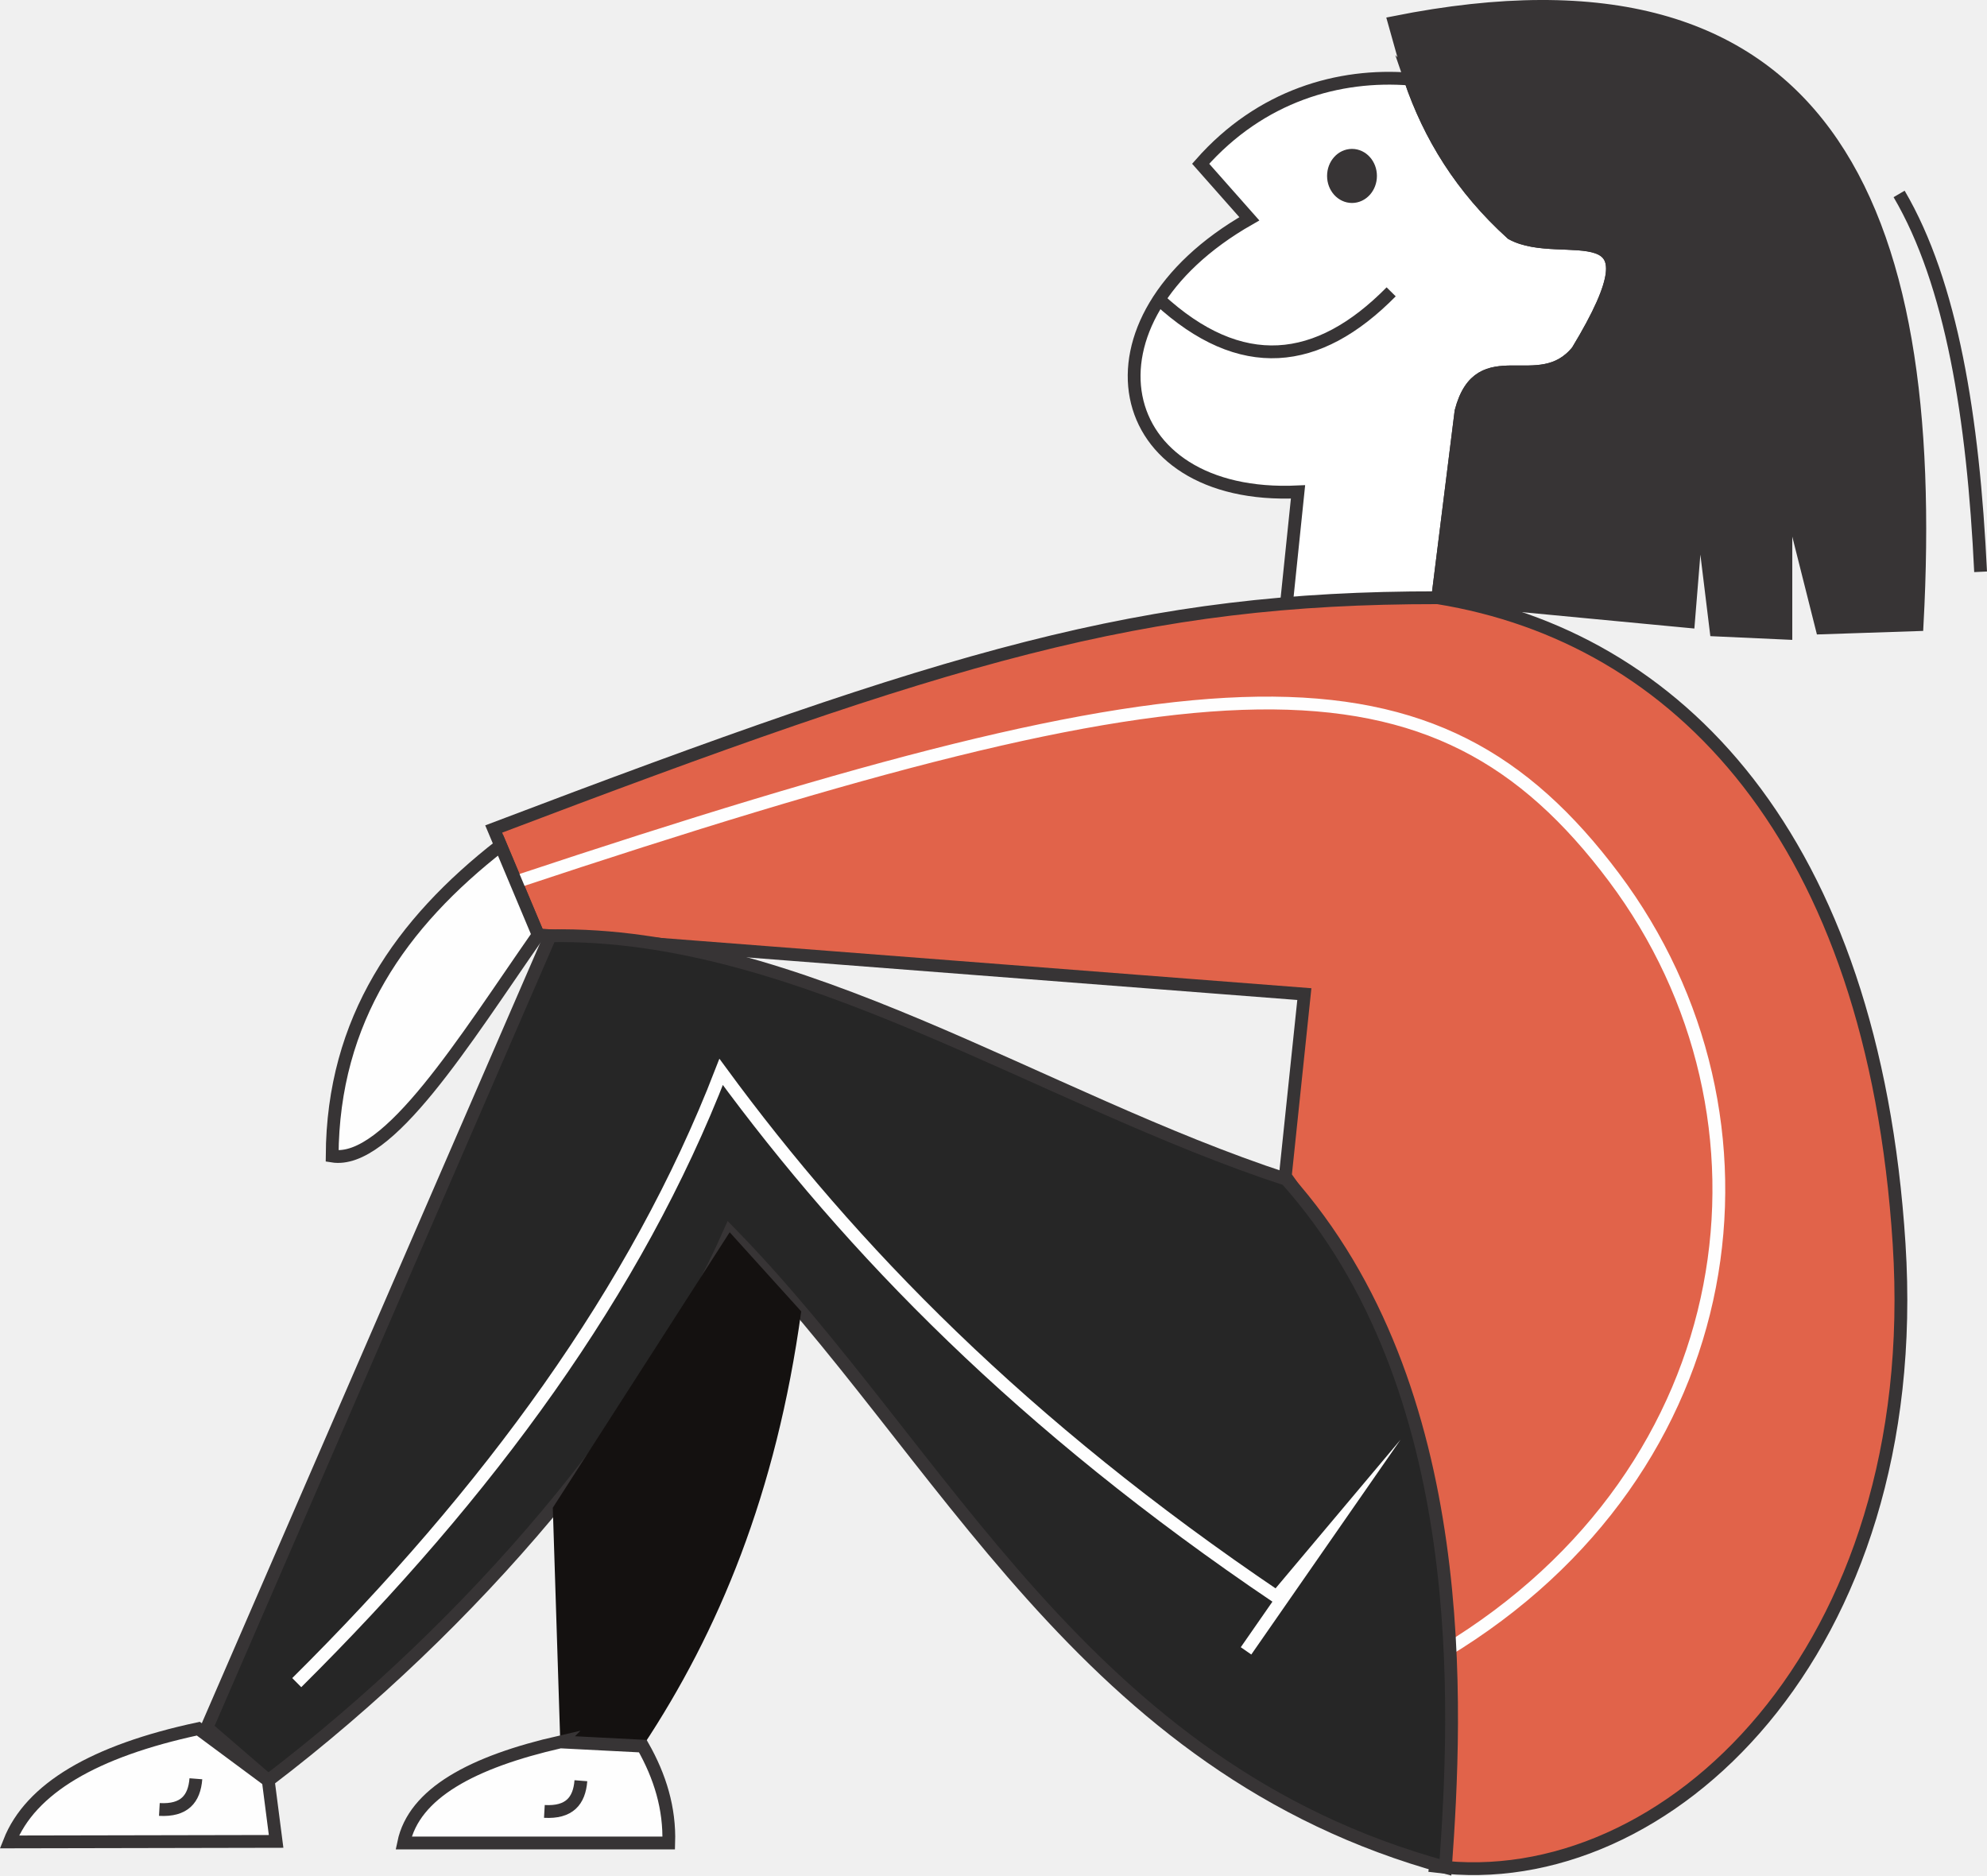
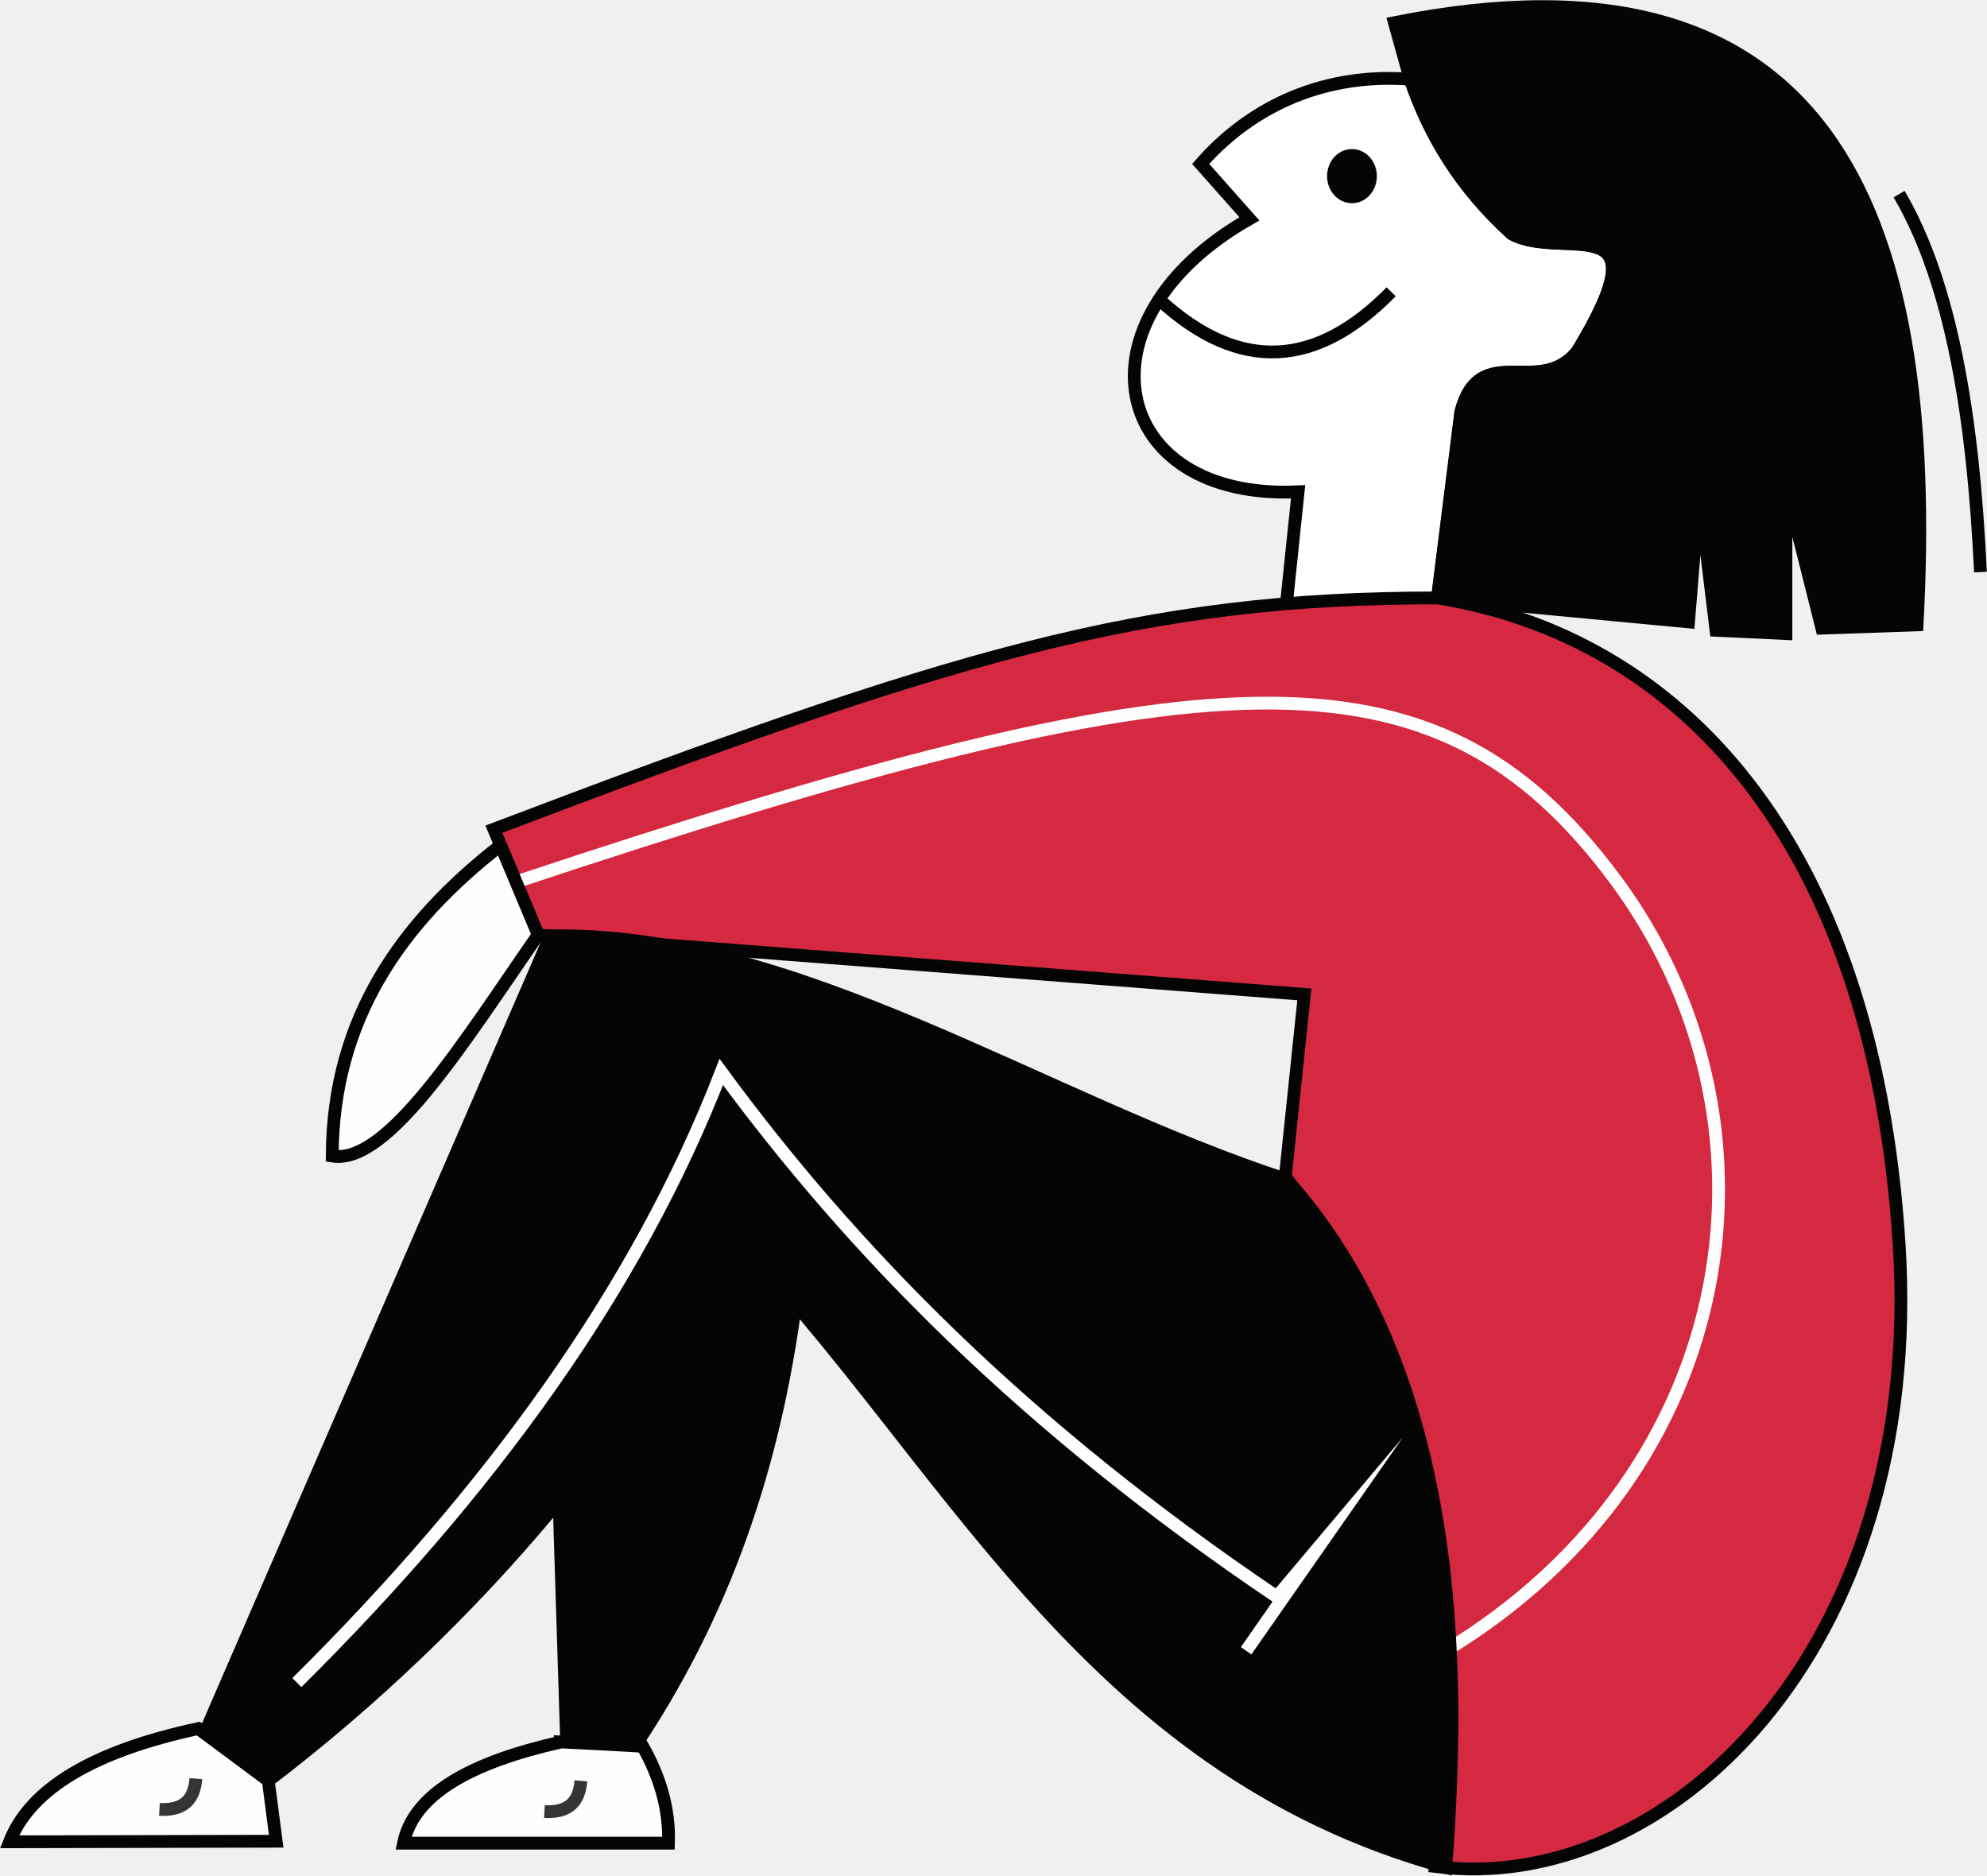
- <svg xmlns="http://www.w3.org/2000/svg" xml:space="preserve" width="31.048mm" height="29.303mm" version="1.1" style="shape-rendering:geometricPrecision; text-rendering:geometricPrecision; image-rendering:optimizeQuality; fill-rule:evenodd; clip-rule:evenodd" viewBox="0 0 10528.38 9936.75">
+ <svg xmlns="http://www.w3.org/2000/svg" xml:space="preserve" width="31.048mm" height="29.303mm" version="1.1" style="shape-rendering:geometricPrecision; text-rendering:geometricPrecision; image-rendering:optimizeQuality; fill-rule:evenodd; clip-rule:evenodd" viewBox="0 0 73.03 68.92">
  <defs>
    <style type="text/css">
   
-     .str1 {stroke:#FEFEFE;stroke-width:67.82;stroke-miterlimit:22.926}
-     .str0 {stroke:#373435;stroke-width:67.82;stroke-miterlimit:22.926}
+     .str1 {stroke:#FEFEFE;stroke-width:0.47;stroke-miterlimit:22.926}
+     .str2 {stroke:#373435;stroke-width:0.47;stroke-miterlimit:22.926}
+     .str0 {stroke:#040404;stroke-width:0.47;stroke-miterlimit:22.926}
    .fil1 {fill:none}
-     .fil6 {fill:#FEFEFE}
-     .fil2 {fill:#373435}
-     .fil5 {fill:#141110}
-     .fil4 {fill:#262626}
-     .fil3 {fill:#E1634A}
+     .fil4 {fill:#FEFEFE}
+     .fil2 {fill:#040404}
+     .fil3 {fill:#D52941}
    .fil0 {fill:white}
   
  </style>
  </defs>
  <g id="Camada_x0020_1">
-     <g id="_2379970379696">
-       <path class="fil0 str0" d="M7617.95 3166.72c-269.14,29.91 -538.32,59.82 -807.47,89.73 22.41,-216.82 44.86,-433.68 67.28,-650.5 -996.45,47 -1205.47,-906.79 -257.95,-1446.74 -86,-97.19 -171.96,-194.41 -257.95,-291.59 319.64,-362.63 734.59,-478.5 1110.32,-448.6 102.17,301.05 271.65,577.52 538.32,818.69 267.45,146.97 822.66,-162.06 347.65,622.45 -201.46,249.82 -516.28,-62.94 -616.82,319.6 -41.13,328.99 -82.23,657.96 -123.36,986.95z" />
-       <path class="fil1 str0" d="M6141.34 1585.9c433.3,398.65 841.48,354.19 1229.92,-39.78" />
-       <ellipse class="fil2 str0" cx="7163.76" cy="932.08" rx="98.14" ry="109.33" />
-       <path class="fil2 str0" d="M7472.17 419.03c-28.08,-100 -56.12,-200.04 -84.2,-300.04 2272.41,-454.12 2890.93,952.4 2770.11,3190.69l-504.68 16.82 -190.64 -757.04 0 785.08 -370.09 -16.85 -89.73 -734.56 -56.09 689.73 -1328.9 -126.15c41.13,-328.99 82.23,-657.96 123.36,-986.95 100.54,-382.54 415.36,-69.79 616.82,-319.6 475.01,-784.51 -80.2,-475.49 -347.65,-622.45 -266.67,-241.17 -436.15,-517.64 -538.32,-818.69z" />
-       <path class="fil1 str0" d="M10062.73 1027.44c278.33,474.06 392.75,1183.76 431.78,2001.91" />
-       <path class="fil3 str0" d="M10062.69 6590.07c-137.88,-2155.49 -1177.25,-3218.16 -2444.74,-3423.35 -1564.1,-1.32 -2574.04,302.92 -5002.06,1225.2 78.5,186.91 157.04,373.86 235.54,560.77 1353.28,104.68 2706.56,209.33 4059.84,314.01 -33.64,321.5 -67.31,643 -100.95,964.5 669.15,927.1 990.68,2235.55 796.27,3656.11 1222.42,157 2593.98,-1141.75 2456.1,-3297.24z" />
-       <path class="fil1 str1" d="M2733.66 4672.32c3677.03,-1222.86 4864.56,-1295.43 5817.77,-24.69 953.21,1270.74 698.44,3140.24 -897.8,4102.16" />
-       <path class="fil4 str0" d="M6815.91 6248.02c-1298.24,-424.52 -2590.83,-1314.45 -3900.29,-1290.38 -606.48,1398.35 -1212.99,2796.73 -1819.48,4195.07 108.41,93.46 216.82,186.91 325.23,280.37 1100.96,-839.24 2022.46,-1947.69 2444.88,-2904.7 1140.9,1166.44 1866.85,2837.56 3792.8,3364.75 59.14,-828.12 146.32,-2536.64 -843.14,-3645.12z" />
-       <path class="fil5" d="M3866.25 6528.39c-312.38,486.54 -624.79,973.05 -937.17,1459.59 13.19,413.5 26.35,826.96 39.54,1240.46 145.81,7.46 291.59,14.95 437.41,22.41 401.26,-605.67 707.16,-1338.53 839.31,-2303.17 -126.35,-139.78 -252.73,-279.52 -379.08,-419.3z" />
-       <path class="fil1 str1" d="M1572.34 8914.4c1016.15,-1008.38 1800.66,-2077.73 2248.64,-3235.56 689.9,940.43 1595.97,1870.92 2943.96,2781.37 69.14,-82.23 138.32,-164.5 207.46,-246.73 -123.36,177.55 -246.73,355.14 -370.09,532.69" />
-       <path class="fil6 str0" d="M1421.37 9433.09c-123.53,-91.59 -247.07,-183.15 -370.6,-274.74 -552.29,118.48 -889.8,317.06 -1000.96,600 471.04,-0.95 942.09,-1.87 1413.13,-2.81 -13.87,-107.49 -27.7,-214.96 -41.57,-322.45z" />
-       <path class="fil1 str0" d="M1037.88 9423.76c-8.44,107.49 -61.68,170.09 -193.46,162.63" />
-       <path class="fil6 str0" d="M2968.62 9228.44c145.81,7.46 291.59,14.95 437.41,22.41 91.32,160.53 143.24,330.11 137.34,513.09 -468.23,0 -936.46,0 -1404.69,0 54.53,-263.28 364.13,-429.23 829.95,-535.51z" />
-       <path class="fil1 str0" d="M3077.88 9434.14c-8.44,107.49 -61.68,170.09 -193.46,162.63" />
-       <path class="fil6 str0" d="M2851.42 4952.69c-66.33,-157.92 -132.69,-315.87 -199.02,-473.79 -526.96,410.89 -888.98,920.72 -892.48,1645.75 296.27,48.36 701.77,-613.19 1091.5,-1171.96z" />
+     <g id="_1822484283184">
+       <path class="fil0 str0" d="M52.84 21.96c-1.87,0.21 -3.73,0.41 -5.6,0.62 0.16,-1.5 0.31,-3.01 0.47,-4.51 -6.91,0.33 -8.36,-6.29 -1.79,-10.03 -0.6,-0.67 -1.19,-1.35 -1.79,-2.02 2.22,-2.52 5.1,-3.32 7.7,-3.11 0.71,2.09 1.88,4.01 3.73,5.68 1.86,1.02 5.71,-1.12 2.41,4.32 -1.4,1.73 -3.58,-0.44 -4.28,2.22 -0.29,2.28 -0.57,4.56 -0.86,6.85z" />
+       <path class="fil1 str0" d="M42.6 11c3.01,2.77 5.84,2.46 8.53,-0.28" />
+       <ellipse class="fil2 str0" cx="49.69" cy="6.47" rx="0.68" ry="0.76" />
+       <path class="fil2 str0" d="M51.83 2.91c-0.19,-0.69 -0.39,-1.39 -0.58,-2.08 15.76,-3.15 20.05,6.61 19.21,22.13l-3.5 0.12 -1.32 -5.25 0 5.45 -2.57 -0.12 -0.62 -5.09 -0.39 4.78 -9.22 -0.87c0.29,-2.28 0.57,-4.56 0.86,-6.85 0.7,-2.65 2.88,-0.48 4.28,-2.22 3.29,-5.44 -0.56,-3.3 -2.41,-4.32 -1.85,-1.67 -3.03,-3.59 -3.73,-5.68z" />
+       <path class="fil1 str0" d="M69.8 7.13c1.93,3.29 2.72,8.21 2.99,13.89" />
+       <path class="fil3 str0" d="M69.8 45.71c-0.96,-14.95 -8.17,-22.32 -16.96,-23.74 -10.85,-0.01 -17.85,2.1 -34.69,8.5 0.54,1.3 1.09,2.59 1.63,3.89 9.39,0.73 18.77,1.45 28.16,2.18 -0.23,2.23 -0.47,4.46 -0.7,6.69 4.64,6.43 6.87,15.51 5.52,25.36 8.48,1.09 17.99,-7.92 17.04,-22.87z" />
+       <path class="fil1 str1" d="M18.96 32.41c25.5,-8.48 33.74,-8.99 40.35,-0.17 6.61,8.81 4.84,21.78 -6.23,28.45" />
+       <path class="fil2 str0" d="M47.28 43.34c-9,-2.94 -17.97,-9.12 -27.05,-8.95 -4.21,9.7 -8.41,19.4 -12.62,29.1 0.75,0.65 1.5,1.3 2.26,1.94 7.64,-5.82 14.03,-13.51 16.96,-20.15 7.91,8.09 12.95,19.68 26.31,23.34 0.41,-5.74 1.01,-17.59 -5.85,-25.28z" />
+       <path class="fil2" d="M26.82 45.28c-2.17,3.37 -4.33,6.75 -6.5,10.12 0.09,2.87 0.18,5.74 0.27,8.6 1.01,0.05 2.02,0.1 3.03,0.16 2.78,-4.2 4.9,-9.28 5.82,-15.97 -0.88,-0.97 -1.75,-1.94 -2.63,-2.91z" />
+       <path class="fil1 str1" d="M10.91 61.83c7.05,-6.99 12.49,-14.41 15.6,-22.44 4.79,6.52 11.07,12.98 20.42,19.29 0.48,-0.57 0.96,-1.14 1.44,-1.71 -0.86,1.23 -1.71,2.46 -2.57,3.69" />
+       <path class="fil4 str0" d="M9.86 65.43c-0.86,-0.64 -1.71,-1.27 -2.57,-1.91 -3.83,0.82 -6.17,2.2 -6.94,4.16 3.27,-0.01 6.53,-0.01 9.8,-0.02 -0.1,-0.75 -0.19,-1.49 -0.29,-2.24z" />
+       <path class="fil1 str2" d="M7.2 65.36c-0.06,0.75 -0.43,1.18 -1.34,1.13" />
+       <path class="fil4 str0" d="M20.59 64.01c1.01,0.05 2.02,0.1 3.03,0.16 0.63,1.11 0.99,2.29 0.95,3.56 -3.25,0 -6.5,0 -9.74,0 0.38,-1.83 2.53,-2.98 5.76,-3.71z" />
+       <path class="fil1 str2" d="M21.35 65.44c-0.06,0.75 -0.43,1.18 -1.34,1.13" />
+       <path class="fil4 str0" d="M19.78 34.35c-0.46,-1.1 -0.92,-2.19 -1.38,-3.29 -3.66,2.85 -6.17,6.39 -6.19,11.42 2.05,0.34 4.87,-4.25 7.57,-8.13z" />
    </g>
  </g>
</svg>
